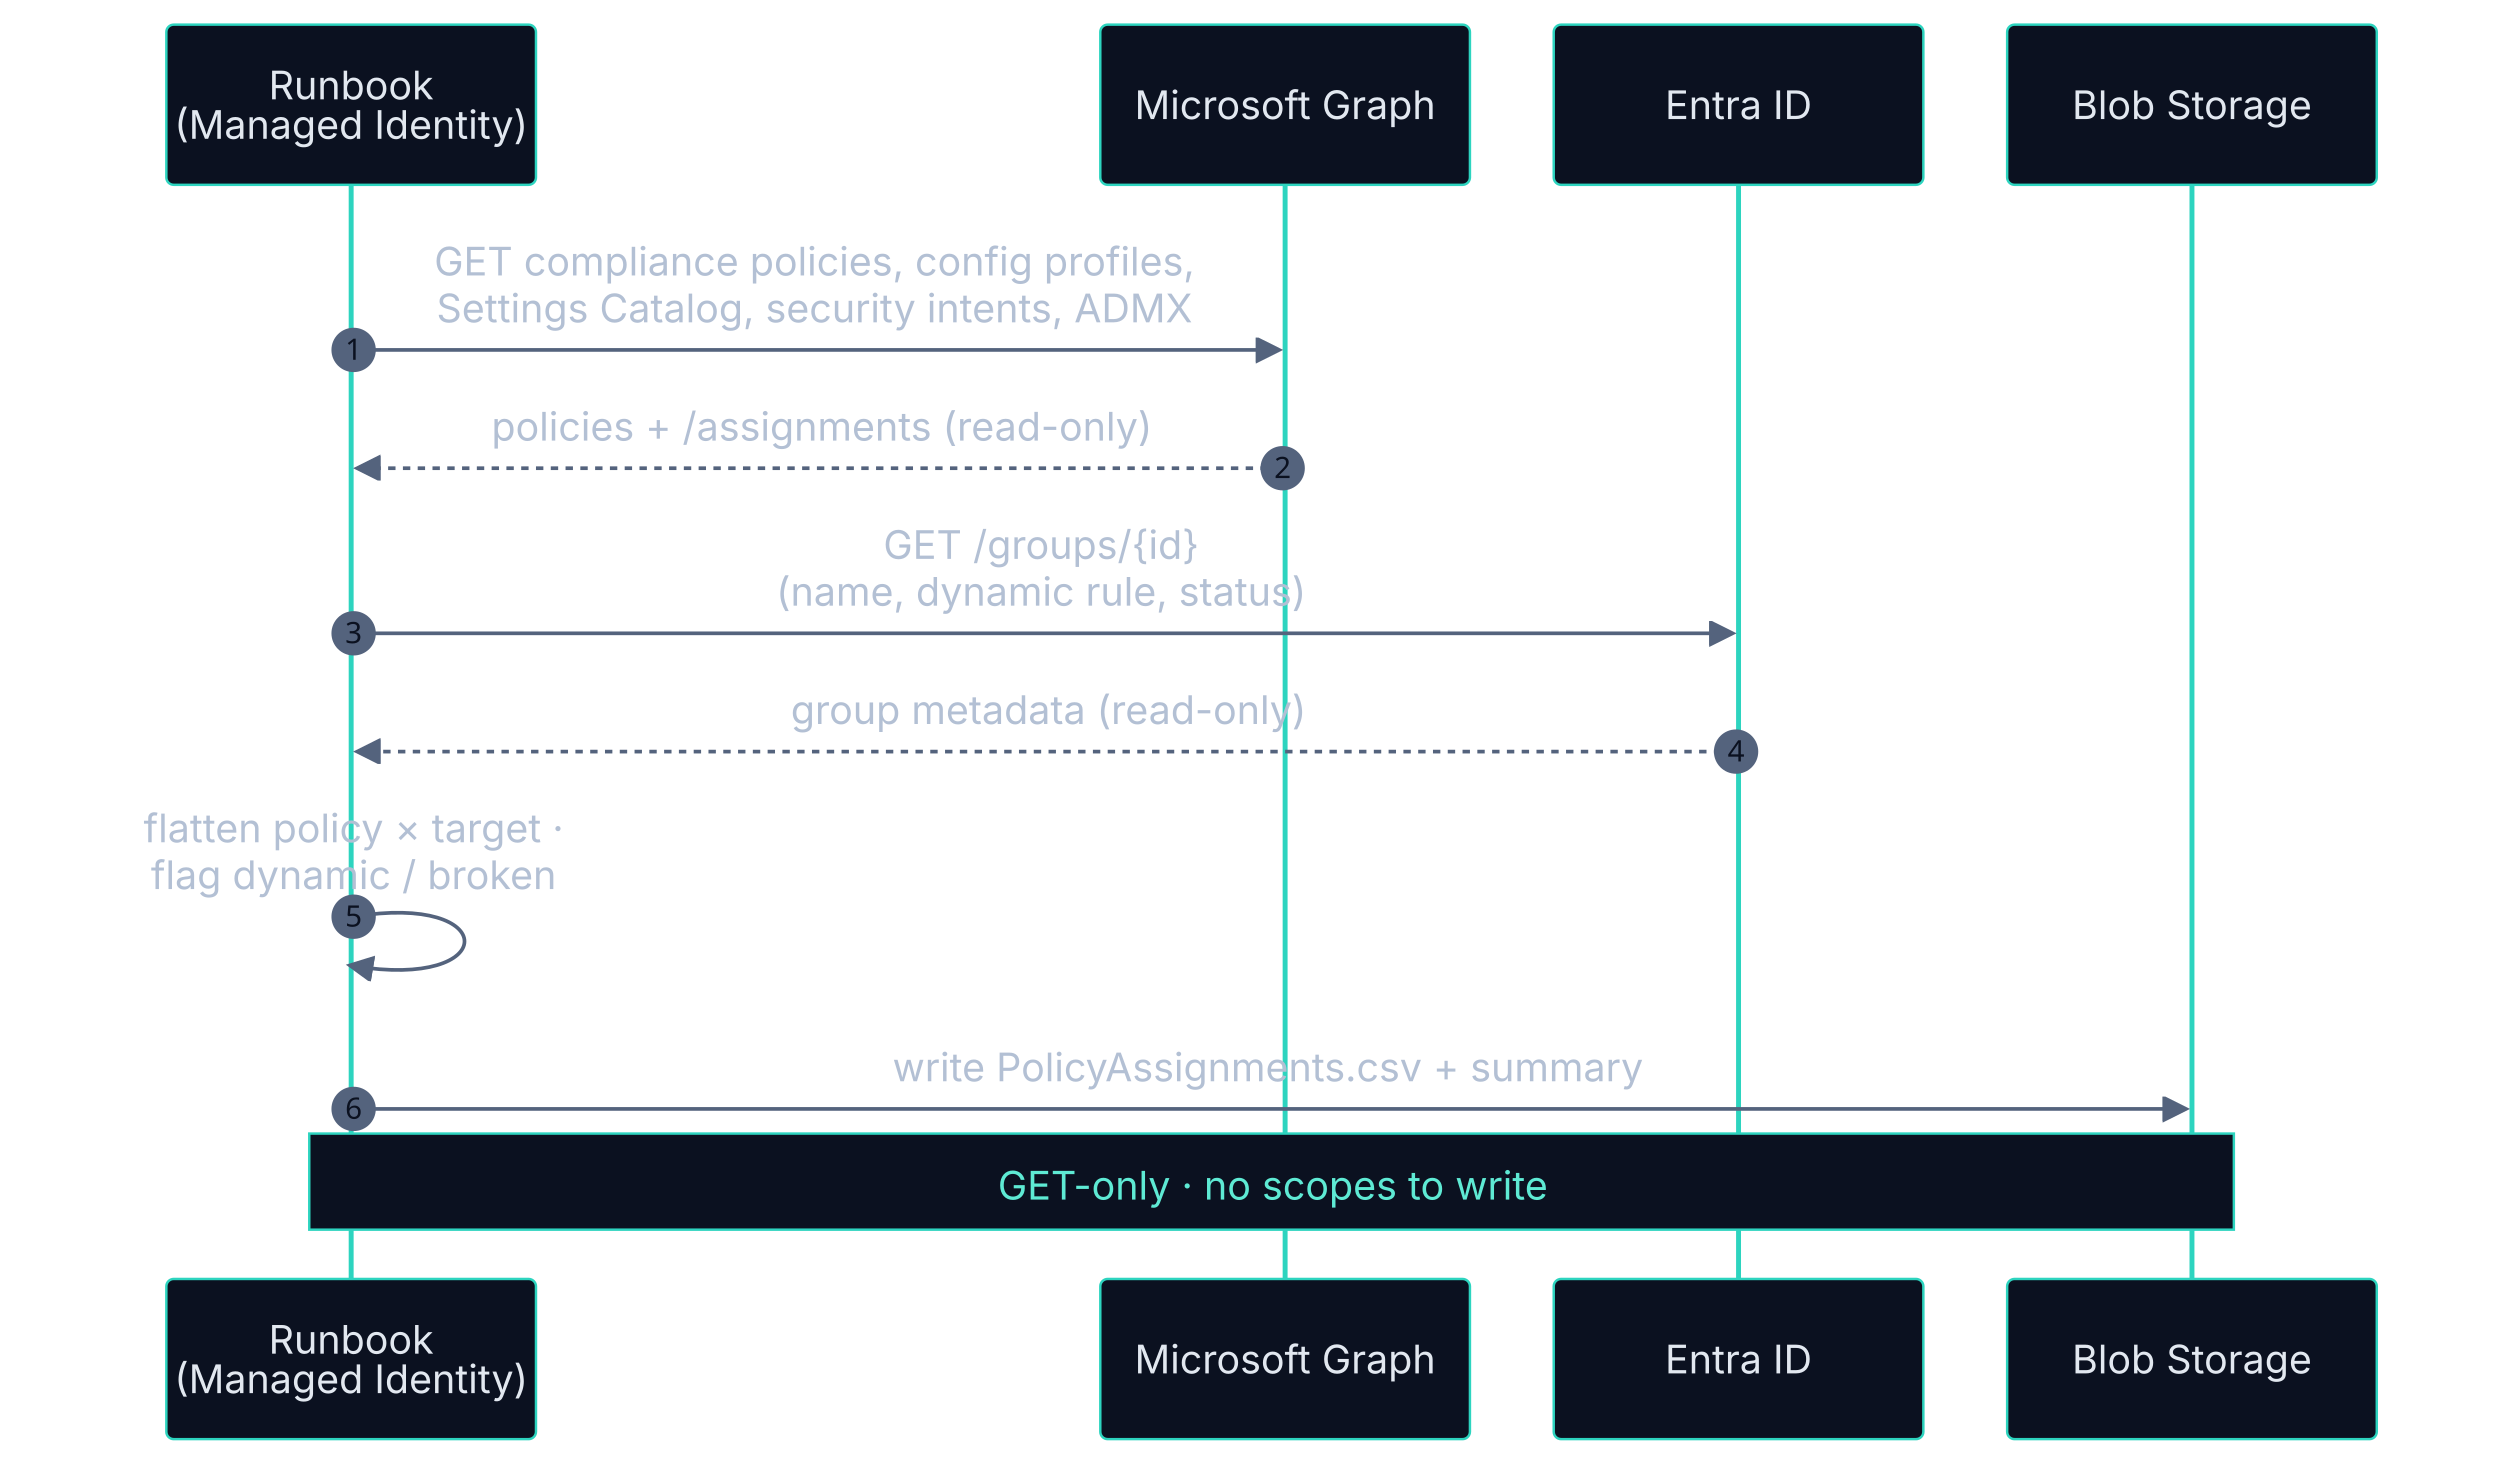
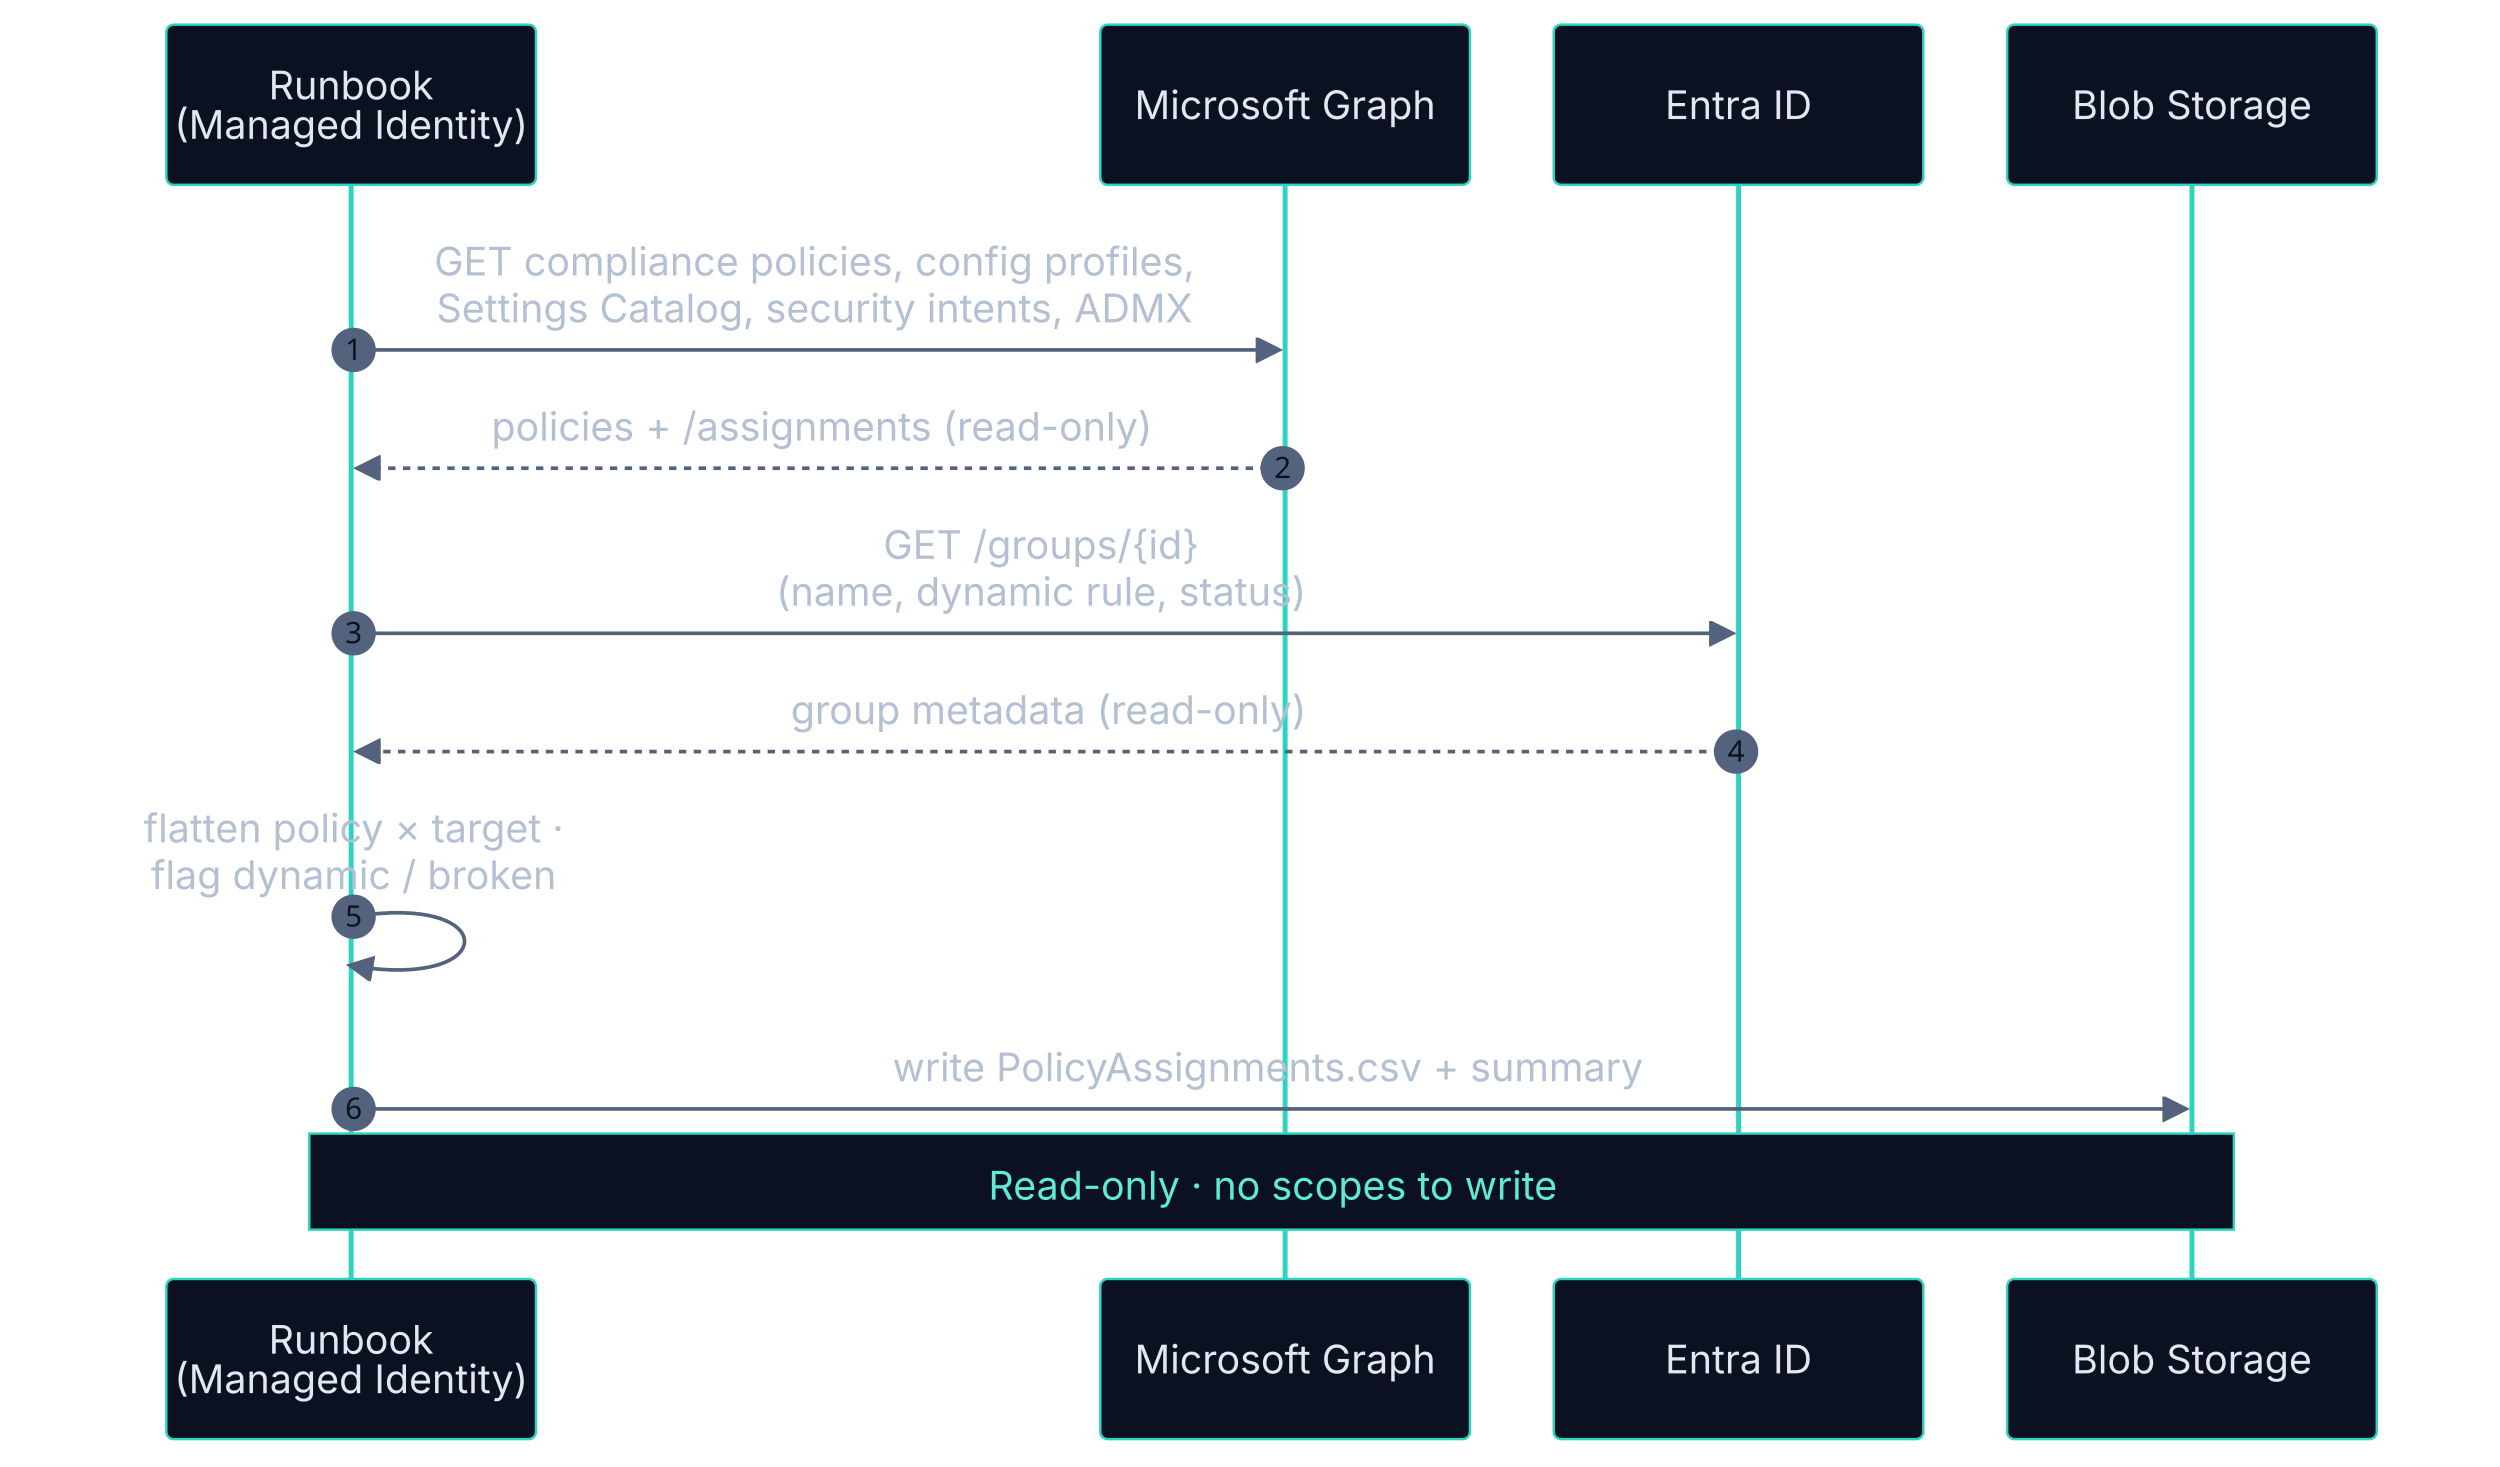
<svg xmlns="http://www.w3.org/2000/svg" id="mermaid-1785490394668" width="100%" style="max-width: 1014.5px;" viewBox="-67.5 -10 1014.5 595" role="img" aria-labelledby="d-how-it-works-a-read-only-collector-policy-assignments-t d-how-it-works-a-read-only-collector-policy-assignments-d">
  <g>
    <rect x="747" y="509" fill="#eaeaea" stroke="#666" width="150" height="65" name="B" rx="3" ry="3" class="actor actor-bottom" />
    <text x="822" y="541.5" dominant-baseline="central" alignment-baseline="central" class="actor" style="text-anchor: middle; font-size: 16px; font-weight: 400; font-family: Inter, system-ui, -apple-system, sans-serif;">
      <tspan x="822" dy="0">Blob Storage</tspan>
    </text>
  </g>
  <g>
    <rect x="563" y="509" fill="#eaeaea" stroke="#666" width="150" height="65" name="E" rx="3" ry="3" class="actor actor-bottom" />
    <text x="638" y="541.5" dominant-baseline="central" alignment-baseline="central" class="actor" style="text-anchor: middle; font-size: 16px; font-weight: 400; font-family: Inter, system-ui, -apple-system, sans-serif;">
      <tspan x="638" dy="0">Entra ID</tspan>
    </text>
  </g>
  <g>
    <rect x="379" y="509" fill="#eaeaea" stroke="#666" width="150" height="65" name="G" rx="3" ry="3" class="actor actor-bottom" />
    <text x="454" y="541.5" dominant-baseline="central" alignment-baseline="central" class="actor" style="text-anchor: middle; font-size: 16px; font-weight: 400; font-family: Inter, system-ui, -apple-system, sans-serif;">
      <tspan x="454" dy="0">Microsoft Graph</tspan>
    </text>
  </g>
  <g>
    <rect x="0" y="509" fill="#eaeaea" stroke="#666" width="150" height="65" name="R" rx="3" ry="3" class="actor actor-bottom" />
    <text x="75" y="541.5" dominant-baseline="central" alignment-baseline="central" class="actor" style="text-anchor: middle; font-size: 16px; font-weight: 400; font-family: Inter, system-ui, -apple-system, sans-serif;">
      <tspan x="75" dy="-8">Runbook</tspan>
    </text>
    <text x="75" y="541.5" dominant-baseline="central" alignment-baseline="central" class="actor" style="text-anchor: middle; font-size: 16px; font-weight: 400; font-family: Inter, system-ui, -apple-system, sans-serif;">
      <tspan x="75" dy="8">(Managed Identity)</tspan>
    </text>
  </g>
  <g>
    <line id="actor3" x1="822" y1="5" x2="822" y2="509" class="200" stroke-width="0.5px" stroke="#999" />
    <g id="root-3">
      <rect x="747" y="0" fill="#eaeaea" stroke="#666" width="150" height="65" name="B" rx="3" ry="3" class="actor actor-top" />
      <text x="822" y="32.5" dominant-baseline="central" alignment-baseline="central" class="actor" style="text-anchor: middle; font-size: 16px; font-weight: 400; font-family: Inter, system-ui, -apple-system, sans-serif;">
        <tspan x="822" dy="0">Blob Storage</tspan>
      </text>
    </g>
  </g>
  <g>
    <line id="actor2" x1="638" y1="5" x2="638" y2="509" class="200" stroke-width="0.5px" stroke="#999" />
    <g id="root-2">
      <rect x="563" y="0" fill="#eaeaea" stroke="#666" width="150" height="65" name="E" rx="3" ry="3" class="actor actor-top" />
      <text x="638" y="32.5" dominant-baseline="central" alignment-baseline="central" class="actor" style="text-anchor: middle; font-size: 16px; font-weight: 400; font-family: Inter, system-ui, -apple-system, sans-serif;">
        <tspan x="638" dy="0">Entra ID</tspan>
      </text>
    </g>
  </g>
  <g>
    <line id="actor1" x1="454" y1="5" x2="454" y2="509" class="200" stroke-width="0.5px" stroke="#999" />
    <g id="root-1">
      <rect x="379" y="0" fill="#eaeaea" stroke="#666" width="150" height="65" name="G" rx="3" ry="3" class="actor actor-top" />
      <text x="454" y="32.5" dominant-baseline="central" alignment-baseline="central" class="actor" style="text-anchor: middle; font-size: 16px; font-weight: 400; font-family: Inter, system-ui, -apple-system, sans-serif;">
        <tspan x="454" dy="0">Microsoft Graph</tspan>
      </text>
    </g>
  </g>
  <g>
    <line id="actor0" x1="75" y1="5" x2="75" y2="509" class="200" stroke-width="0.5px" stroke="#999" />
    <g id="root-0">
      <rect x="0" y="0" fill="#eaeaea" stroke="#666" width="150" height="65" name="R" rx="3" ry="3" class="actor actor-top" />
      <text x="75" y="32.5" dominant-baseline="central" alignment-baseline="central" class="actor" style="text-anchor: middle; font-size: 16px; font-weight: 400; font-family: Inter, system-ui, -apple-system, sans-serif;">
        <tspan x="75" dy="-8">Runbook</tspan>
      </text>
      <text x="75" y="32.5" dominant-baseline="central" alignment-baseline="central" class="actor" style="text-anchor: middle; font-size: 16px; font-weight: 400; font-family: Inter, system-ui, -apple-system, sans-serif;">
        <tspan x="75" dy="8">(Managed Identity)</tspan>
      </text>
    </g>
  </g>
  <style>#mermaid-1785490394668{font-family:"Inter",system-ui,-apple-system,sans-serif;font-size:16px;fill:#cbd5e1;}#mermaid-1785490394668 .error-icon{fill:hsl(40, 42.857%, 18.725%);}#mermaid-1785490394668 .error-text{fill:rgb(186.786, 200.429, 227.714);stroke:rgb(186.786, 200.429, 227.714);}#mermaid-1785490394668 .edge-thickness-normal{stroke-width:2px;}#mermaid-1785490394668 .edge-thickness-thick{stroke-width:3.5px;}#mermaid-1785490394668 .edge-pattern-solid{stroke-dasharray:0;}#mermaid-1785490394668 .edge-pattern-dashed{stroke-dasharray:3;}#mermaid-1785490394668 .edge-pattern-dotted{stroke-dasharray:2;}#mermaid-1785490394668 .marker{fill:#5b6b86;stroke:#5b6b86;}#mermaid-1785490394668 .marker.cross{stroke:#5b6b86;}#mermaid-1785490394668 svg{font-family:"Inter",system-ui,-apple-system,sans-serif;font-size:16px;}#mermaid-1785490394668 .actor{stroke:#2dd4bf;fill:#0b1120;}#mermaid-1785490394668 text.actor&gt;tspan{fill:#e2e8f0;stroke:none;}#mermaid-1785490394668 .actor-line{stroke:#5b6b86;}#mermaid-1785490394668 .messageLine0{stroke-width:1.5;stroke-dasharray:none;stroke:#54637d;}#mermaid-1785490394668 .messageLine1{stroke-width:1.5;stroke-dasharray:2,2;stroke:#54637d;}#mermaid-1785490394668 #arrowhead path{fill:#54637d;stroke:#54637d;}#mermaid-1785490394668 .sequenceNumber{fill:#0b1120;}#mermaid-1785490394668 #sequencenumber{fill:#54637d;}#mermaid-1785490394668 #crosshead path{fill:#54637d;stroke:#54637d;}#mermaid-1785490394668 .messageText{fill:#b3c0d4;stroke:none;}#mermaid-1785490394668 .labelBox{stroke:#2dd4bf;fill:#0b1120;}#mermaid-1785490394668 .labelText,#mermaid-1785490394668 .labelText&gt;tspan{fill:#e2e8f0;stroke:none;}#mermaid-1785490394668 .loopText,#mermaid-1785490394668 .loopText&gt;tspan{fill:#cbd5e1;stroke:none;}#mermaid-1785490394668 .loopLine{stroke-width:2px;stroke-dasharray:2,2;stroke:#2dd4bf;fill:#2dd4bf;}#mermaid-1785490394668 .note{stroke:#2dd4bf;fill:#0b1120;}#mermaid-1785490394668 .noteText,#mermaid-1785490394668 .noteText&gt;tspan{fill:#5eead4;stroke:none;}#mermaid-1785490394668 .activation0{fill:#2dd4bf;stroke:hsl(100, 42.857%, 3.725%);}#mermaid-1785490394668 .activation1{fill:#2dd4bf;stroke:hsl(100, 42.857%, 3.725%);}#mermaid-1785490394668 .activation2{fill:#2dd4bf;stroke:hsl(100, 42.857%, 3.725%);}#mermaid-1785490394668 .actorPopupMenu{position:absolute;}#mermaid-1785490394668 .actorPopupMenuPanel{position:absolute;fill:#0b1120;box-shadow:0px 8px 16px 0px rgba(0,0,0,0.2);filter:drop-shadow(3px 5px 2px rgb(0 0 0 / 0.4));}#mermaid-1785490394668 .actor-man line{stroke:#2dd4bf;fill:#0b1120;}#mermaid-1785490394668 .actor-man circle,#mermaid-1785490394668 line{stroke:#2dd4bf;fill:#0b1120;stroke-width:2px;}#mermaid-1785490394668 :root{--mermaid-font-family:"Inter",system-ui,-apple-system,sans-serif;}</style>
  <g />
  <defs>
    <symbol id="computer" width="24" height="24">
      <path transform="scale(.5)" d="M2 2v13h20v-13h-20zm18 11h-16v-9h16v9zm-10.228 6l.466-1h3.524l.467 1h-4.457zm14.228 3h-24l2-6h2.104l-1.33 4h18.45l-1.297-4h2.073l2 6zm-5-10h-14v-7h14v7z" />
    </symbol>
  </defs>
  <defs>
    <symbol id="database" fill-rule="evenodd" clip-rule="evenodd">
      <path transform="scale(.5)" d="M12.258.001l.256.004.255.005.253.008.251.01.249.012.247.015.246.016.242.019.241.02.239.023.236.024.233.027.231.028.229.031.225.032.223.034.22.036.217.038.214.04.211.041.208.043.205.045.201.046.198.048.194.05.191.051.187.053.183.054.18.056.175.057.172.059.168.06.163.061.16.063.155.064.15.066.074.033.073.033.071.034.07.034.069.035.068.035.067.035.066.035.064.036.064.036.062.036.06.036.06.037.058.037.058.037.055.038.055.038.053.038.052.038.051.039.05.039.048.039.047.039.045.04.044.04.043.04.041.04.04.041.039.041.037.041.036.041.034.041.033.042.032.042.03.042.029.042.027.042.026.043.024.043.023.043.021.043.02.043.018.044.017.043.015.044.013.044.012.044.011.045.009.044.007.045.006.045.004.045.002.045.001.045v17l-.001.045-.002.045-.004.045-.006.045-.007.045-.009.044-.011.045-.012.044-.013.044-.015.044-.017.043-.018.044-.02.043-.021.043-.023.043-.024.043-.026.043-.027.042-.029.042-.03.042-.032.042-.033.042-.034.041-.036.041-.037.041-.039.041-.04.041-.041.04-.043.04-.044.04-.045.04-.047.039-.048.039-.05.039-.051.039-.052.038-.053.038-.055.038-.055.038-.058.037-.058.037-.06.037-.06.036-.062.036-.064.036-.064.036-.066.035-.067.035-.068.035-.069.035-.07.034-.071.034-.073.033-.074.033-.15.066-.155.064-.16.063-.163.061-.168.06-.172.059-.175.057-.18.056-.183.054-.187.053-.191.051-.194.05-.198.048-.201.046-.205.045-.208.043-.211.041-.214.04-.217.038-.22.036-.223.034-.225.032-.229.031-.231.028-.233.027-.236.024-.239.023-.241.02-.242.019-.246.016-.247.015-.249.012-.251.01-.253.008-.255.005-.256.004-.258.001-.258-.001-.256-.004-.255-.005-.253-.008-.251-.01-.249-.012-.247-.015-.245-.016-.243-.019-.241-.02-.238-.023-.236-.024-.234-.027-.231-.028-.228-.031-.226-.032-.223-.034-.22-.036-.217-.038-.214-.04-.211-.041-.208-.043-.204-.045-.201-.046-.198-.048-.195-.05-.19-.051-.187-.053-.184-.054-.179-.056-.176-.057-.172-.059-.167-.06-.164-.061-.159-.063-.155-.064-.151-.066-.074-.033-.072-.033-.072-.034-.07-.034-.069-.035-.068-.035-.067-.035-.066-.035-.064-.036-.063-.036-.062-.036-.061-.036-.06-.037-.058-.037-.057-.037-.056-.038-.055-.038-.053-.038-.052-.038-.051-.039-.049-.039-.049-.039-.046-.039-.046-.04-.044-.04-.043-.04-.041-.04-.04-.041-.039-.041-.037-.041-.036-.041-.034-.041-.033-.042-.032-.042-.03-.042-.029-.042-.027-.042-.026-.043-.024-.043-.023-.043-.021-.043-.02-.043-.018-.044-.017-.043-.015-.044-.013-.044-.012-.044-.011-.045-.009-.044-.007-.045-.006-.045-.004-.045-.002-.045-.001-.045v-17l.001-.045.002-.045.004-.045.006-.045.007-.045.009-.044.011-.045.012-.044.013-.044.015-.044.017-.043.018-.044.02-.043.021-.043.023-.043.024-.043.026-.043.027-.042.029-.042.03-.042.032-.042.033-.042.034-.041.036-.041.037-.041.039-.041.04-.041.041-.04.043-.04.044-.04.046-.04.046-.039.049-.039.049-.039.051-.039.052-.038.053-.038.055-.038.056-.038.057-.037.058-.037.06-.037.061-.036.062-.036.063-.036.064-.036.066-.035.067-.035.068-.035.069-.035.07-.034.072-.034.072-.033.074-.033.151-.066.155-.064.159-.063.164-.061.167-.06.172-.059.176-.057.179-.056.184-.054.187-.053.19-.051.195-.05.198-.048.201-.046.204-.045.208-.043.211-.041.214-.04.217-.038.22-.036.223-.034.226-.032.228-.031.231-.028.234-.027.236-.024.238-.023.241-.02.243-.019.245-.016.247-.015.249-.012.251-.01.253-.008.255-.005.256-.004.258-.001.258.001zm-9.258 20.499v.01l.001.021.003.021.004.022.005.021.006.022.007.022.009.023.01.022.011.023.012.023.013.023.015.023.016.024.017.023.018.024.019.024.021.024.022.025.023.024.024.025.052.049.056.05.061.051.066.051.07.051.075.051.079.052.084.052.088.052.092.052.097.052.102.051.105.052.11.052.114.051.119.051.123.051.127.05.131.05.135.05.139.048.144.049.147.047.152.047.155.047.16.045.163.045.167.043.171.043.176.041.178.041.183.039.187.039.19.037.194.035.197.035.202.033.204.031.209.03.212.029.216.027.219.025.222.024.226.021.23.02.233.018.236.016.24.015.243.012.246.01.249.008.253.005.256.004.259.001.26-.001.257-.004.254-.005.25-.008.247-.011.244-.012.241-.014.237-.016.233-.018.231-.021.226-.021.224-.024.22-.026.216-.027.212-.028.21-.031.205-.031.202-.034.198-.034.194-.036.191-.037.187-.039.183-.04.179-.04.175-.042.172-.043.168-.044.163-.045.16-.046.155-.046.152-.047.148-.048.143-.049.139-.049.136-.05.131-.05.126-.05.123-.051.118-.052.114-.051.11-.052.106-.052.101-.052.096-.052.092-.052.088-.053.083-.051.079-.052.074-.052.07-.051.065-.051.06-.051.056-.05.051-.05.023-.024.023-.025.021-.024.02-.024.019-.024.018-.024.017-.024.015-.023.014-.024.013-.023.012-.023.01-.023.01-.022.008-.022.006-.022.006-.022.004-.022.004-.021.001-.021.001-.021v-4.127l-.077.055-.08.053-.083.054-.085.053-.087.052-.09.052-.093.051-.095.05-.097.05-.1.049-.102.049-.105.048-.106.047-.109.047-.111.046-.114.045-.115.045-.118.044-.12.043-.122.042-.124.042-.126.041-.128.04-.13.04-.132.038-.134.038-.135.037-.138.037-.139.035-.142.035-.143.034-.144.033-.147.032-.148.031-.15.03-.151.03-.153.029-.154.027-.156.027-.158.026-.159.025-.161.024-.162.023-.163.022-.165.021-.166.02-.167.019-.169.018-.169.017-.171.016-.173.015-.173.014-.175.013-.175.012-.177.011-.178.01-.179.008-.179.008-.181.006-.182.005-.182.004-.184.003-.184.002h-.37l-.184-.002-.184-.003-.182-.004-.182-.005-.181-.006-.179-.008-.179-.008-.178-.01-.176-.011-.176-.012-.175-.013-.173-.014-.172-.015-.171-.016-.17-.017-.169-.018-.167-.019-.166-.02-.165-.021-.163-.022-.162-.023-.161-.024-.159-.025-.157-.026-.156-.027-.155-.027-.153-.029-.151-.03-.15-.03-.148-.031-.146-.032-.145-.033-.143-.034-.141-.035-.14-.035-.137-.037-.136-.037-.134-.038-.132-.038-.13-.04-.128-.04-.126-.041-.124-.042-.122-.042-.12-.044-.117-.043-.116-.045-.113-.045-.112-.046-.109-.047-.106-.047-.105-.048-.102-.049-.1-.049-.097-.05-.095-.05-.093-.052-.09-.051-.087-.052-.085-.053-.083-.054-.08-.054-.077-.054v4.127zm0-5.654v.011l.001.021.003.021.004.021.005.022.006.022.007.022.009.022.01.022.011.023.012.023.013.023.015.024.016.023.017.024.018.024.019.024.021.024.022.024.023.025.024.024.052.05.056.05.061.05.066.051.07.051.075.052.079.051.084.052.088.052.092.052.097.052.102.052.105.052.11.051.114.051.119.052.123.05.127.051.131.05.135.049.139.049.144.048.147.048.152.047.155.046.16.045.163.045.167.044.171.042.176.042.178.04.183.04.187.038.19.037.194.036.197.034.202.033.204.032.209.03.212.028.216.027.219.025.222.024.226.022.23.02.233.018.236.016.24.014.243.012.246.01.249.008.253.006.256.003.259.001.26-.001.257-.003.254-.006.25-.008.247-.01.244-.012.241-.015.237-.016.233-.018.231-.02.226-.022.224-.024.22-.025.216-.027.212-.029.21-.03.205-.032.202-.033.198-.035.194-.036.191-.037.187-.039.183-.039.179-.041.175-.042.172-.043.168-.044.163-.045.16-.045.155-.047.152-.047.148-.048.143-.048.139-.05.136-.049.131-.05.126-.051.123-.051.118-.051.114-.052.11-.052.106-.052.101-.052.096-.052.092-.052.088-.052.083-.052.079-.052.074-.051.07-.052.065-.051.06-.05.056-.051.051-.049.023-.025.023-.024.021-.025.02-.024.019-.024.018-.024.017-.024.015-.023.014-.023.013-.024.012-.022.01-.023.01-.023.008-.022.006-.022.006-.022.004-.021.004-.022.001-.021.001-.021v-4.139l-.077.054-.08.054-.083.054-.085.052-.087.053-.09.051-.093.051-.095.051-.097.05-.1.049-.102.049-.105.048-.106.047-.109.047-.111.046-.114.045-.115.044-.118.044-.12.044-.122.042-.124.042-.126.041-.128.04-.13.039-.132.039-.134.038-.135.037-.138.036-.139.036-.142.035-.143.033-.144.033-.147.033-.148.031-.15.03-.151.03-.153.028-.154.028-.156.027-.158.026-.159.025-.161.024-.162.023-.163.022-.165.021-.166.02-.167.019-.169.018-.169.017-.171.016-.173.015-.173.014-.175.013-.175.012-.177.011-.178.009-.179.009-.179.007-.181.007-.182.005-.182.004-.184.003-.184.002h-.37l-.184-.002-.184-.003-.182-.004-.182-.005-.181-.007-.179-.007-.179-.009-.178-.009-.176-.011-.176-.012-.175-.013-.173-.014-.172-.015-.171-.016-.17-.017-.169-.018-.167-.019-.166-.02-.165-.021-.163-.022-.162-.023-.161-.024-.159-.025-.157-.026-.156-.027-.155-.028-.153-.028-.151-.03-.15-.03-.148-.031-.146-.033-.145-.033-.143-.033-.141-.035-.14-.036-.137-.036-.136-.037-.134-.038-.132-.039-.13-.039-.128-.04-.126-.041-.124-.042-.122-.043-.12-.043-.117-.044-.116-.044-.113-.046-.112-.046-.109-.046-.106-.047-.105-.048-.102-.049-.1-.049-.097-.05-.095-.051-.093-.051-.09-.051-.087-.053-.085-.052-.083-.054-.08-.054-.077-.054v4.139zm0-5.666v.011l.001.02.003.022.004.021.005.022.006.021.007.022.009.023.01.022.011.023.012.023.013.023.015.023.016.024.017.024.018.023.019.024.021.025.022.024.023.024.024.025.052.05.056.05.061.05.066.051.07.051.075.052.079.051.084.052.088.052.092.052.097.052.102.052.105.051.11.052.114.051.119.051.123.051.127.05.131.05.135.05.139.049.144.048.147.048.152.047.155.046.16.045.163.045.167.043.171.043.176.042.178.04.183.04.187.038.19.037.194.036.197.034.202.033.204.032.209.03.212.028.216.027.219.025.222.024.226.021.23.02.233.018.236.017.24.014.243.012.246.01.249.008.253.006.256.003.259.001.26-.001.257-.003.254-.006.25-.008.247-.01.244-.013.241-.014.237-.016.233-.018.231-.02.226-.022.224-.024.22-.025.216-.027.212-.029.21-.03.205-.032.202-.033.198-.035.194-.036.191-.037.187-.039.183-.039.179-.041.175-.042.172-.043.168-.044.163-.045.16-.045.155-.047.152-.047.148-.048.143-.049.139-.049.136-.049.131-.051.126-.05.123-.051.118-.052.114-.051.11-.052.106-.052.101-.052.096-.052.092-.052.088-.052.083-.052.079-.052.074-.052.07-.051.065-.051.06-.051.056-.05.051-.049.023-.025.023-.025.021-.024.02-.024.019-.024.018-.024.017-.024.015-.023.014-.024.013-.023.012-.023.01-.022.01-.023.008-.022.006-.022.006-.022.004-.022.004-.021.001-.021.001-.021v-4.153l-.077.054-.08.054-.083.053-.085.053-.087.053-.09.051-.093.051-.095.051-.097.05-.1.049-.102.048-.105.048-.106.048-.109.046-.111.046-.114.046-.115.044-.118.044-.12.043-.122.043-.124.042-.126.041-.128.04-.13.039-.132.039-.134.038-.135.037-.138.036-.139.036-.142.034-.143.034-.144.033-.147.032-.148.032-.15.03-.151.03-.153.028-.154.028-.156.027-.158.026-.159.024-.161.024-.162.023-.163.023-.165.021-.166.02-.167.019-.169.018-.169.017-.171.016-.173.015-.173.014-.175.013-.175.012-.177.01-.178.01-.179.009-.179.007-.181.006-.182.006-.182.004-.184.003-.184.001-.185.001-.185-.001-.184-.001-.184-.003-.182-.004-.182-.006-.181-.006-.179-.007-.179-.009-.178-.01-.176-.01-.176-.012-.175-.013-.173-.014-.172-.015-.171-.016-.17-.017-.169-.018-.167-.019-.166-.02-.165-.021-.163-.023-.162-.023-.161-.024-.159-.024-.157-.026-.156-.027-.155-.028-.153-.028-.151-.03-.15-.03-.148-.032-.146-.032-.145-.033-.143-.034-.141-.034-.14-.036-.137-.036-.136-.037-.134-.038-.132-.039-.13-.039-.128-.041-.126-.041-.124-.041-.122-.043-.12-.043-.117-.044-.116-.044-.113-.046-.112-.046-.109-.046-.106-.048-.105-.048-.102-.048-.1-.05-.097-.049-.095-.051-.093-.051-.09-.052-.087-.052-.085-.053-.083-.053-.08-.054-.077-.054v4.153zm8.74-8.179l-.257.004-.254.005-.25.008-.247.011-.244.012-.241.014-.237.016-.233.018-.231.021-.226.022-.224.023-.22.026-.216.027-.212.028-.21.031-.205.032-.202.033-.198.034-.194.036-.191.038-.187.038-.183.04-.179.041-.175.042-.172.043-.168.043-.163.045-.16.046-.155.046-.152.048-.148.048-.143.048-.139.049-.136.05-.131.05-.126.051-.123.051-.118.051-.114.052-.11.052-.106.052-.101.052-.096.052-.092.052-.088.052-.083.052-.079.052-.074.051-.07.052-.065.051-.06.05-.056.05-.051.05-.023.025-.023.024-.021.024-.02.025-.019.024-.018.024-.017.023-.015.024-.014.023-.013.023-.012.023-.01.023-.01.022-.008.022-.006.023-.006.021-.004.022-.004.021-.001.021-.001.021.001.021.001.021.004.021.004.022.006.021.006.023.008.022.01.022.01.023.012.023.013.023.014.023.015.024.017.023.018.024.019.024.02.025.021.024.023.024.023.025.051.05.056.05.06.05.065.051.07.052.074.051.079.052.083.052.088.052.092.052.096.052.101.052.106.052.11.052.114.052.118.051.123.051.126.051.131.05.136.05.139.049.143.048.148.048.152.048.155.046.16.046.163.045.168.043.172.043.175.042.179.041.183.04.187.038.191.038.194.036.198.034.202.033.205.032.21.031.212.028.216.027.22.026.224.023.226.022.231.021.233.018.237.016.241.014.244.012.247.011.25.008.254.005.257.004.26.001.26-.001.257-.004.254-.005.25-.008.247-.011.244-.012.241-.014.237-.016.233-.018.231-.021.226-.022.224-.023.22-.026.216-.027.212-.028.21-.031.205-.032.202-.033.198-.034.194-.036.191-.038.187-.038.183-.04.179-.041.175-.042.172-.043.168-.043.163-.045.16-.046.155-.046.152-.048.148-.048.143-.048.139-.049.136-.05.131-.05.126-.051.123-.051.118-.051.114-.052.11-.052.106-.052.101-.052.096-.052.092-.052.088-.052.083-.052.079-.052.074-.051.07-.052.065-.051.06-.05.056-.05.051-.05.023-.025.023-.024.021-.024.02-.025.019-.024.018-.024.017-.023.015-.024.014-.023.013-.023.012-.023.01-.023.01-.022.008-.022.006-.023.006-.021.004-.022.004-.021.001-.021.001-.021-.001-.021-.001-.021-.004-.021-.004-.022-.006-.021-.006-.023-.008-.022-.01-.022-.01-.023-.012-.023-.013-.023-.014-.023-.015-.024-.017-.023-.018-.024-.019-.024-.02-.025-.021-.024-.023-.024-.023-.025-.051-.05-.056-.05-.06-.05-.065-.051-.07-.052-.074-.051-.079-.052-.083-.052-.088-.052-.092-.052-.096-.052-.101-.052-.106-.052-.11-.052-.114-.052-.118-.051-.123-.051-.126-.051-.131-.05-.136-.05-.139-.049-.143-.048-.148-.048-.152-.048-.155-.046-.16-.046-.163-.045-.168-.043-.172-.043-.175-.042-.179-.041-.183-.04-.187-.038-.191-.038-.194-.036-.198-.034-.202-.033-.205-.032-.21-.031-.212-.028-.216-.027-.22-.026-.224-.023-.226-.022-.231-.021-.233-.018-.237-.016-.241-.014-.244-.012-.247-.011-.25-.008-.254-.005-.257-.004-.26-.001-.26.001z" />
    </symbol>
  </defs>
  <defs>
    <symbol id="clock" width="24" height="24">
      <path transform="scale(.5)" d="M12 2c5.514 0 10 4.486 10 10s-4.486 10-10 10-10-4.486-10-10 4.486-10 10-10zm0-2c-6.627 0-12 5.373-12 12s5.373 12 12 12 12-5.373 12-12-5.373-12-12-12zm5.848 12.459c.202.038.202.333.001.372-1.907.361-6.045 1.111-6.547 1.111-.719 0-1.301-.582-1.301-1.301 0-.512.77-5.447 1.125-7.445.034-.192.312-.181.343.014l.985 6.238 5.394 1.011z" />
    </symbol>
  </defs>
  <defs>
    <marker id="arrowhead" refX="7.9" refY="5" markerUnits="userSpaceOnUse" markerWidth="12" markerHeight="12" orient="auto">
      <path d="M 0 0 L 10 5 L 0 10 z" />
    </marker>
  </defs>
  <defs>
    <marker id="crosshead" markerWidth="15" markerHeight="8" orient="auto" refX="4" refY="4.5">
      <path fill="none" stroke="#000000" stroke-width="1pt" d="M 1,2 L 6,7 M 6,2 L 1,7" style="stroke-dasharray: 0, 0;" />
    </marker>
  </defs>
  <defs>
    <marker id="filled-head" refX="15.5" refY="7" markerWidth="20" markerHeight="28" orient="auto">
      <path d="M 18,7 L9,13 L14,7 L9,1 Z" />
    </marker>
  </defs>
  <defs>
    <marker id="sequencenumber" refX="15" refY="15" markerWidth="60" markerHeight="40" orient="auto">
      <circle cx="15" cy="15" r="6" />
    </marker>
  </defs>
  <g>
    <rect x="58" y="450" fill="#EDF2AE" stroke="#666" width="781" height="39" rx="0" ry="0" class="note" />
    <text x="449" y="455" text-anchor="middle" dominant-baseline="middle" alignment-baseline="middle" class="noteText" dy="1em" style="font-family: Inter, system-ui, -apple-system, sans-serif; font-size: 16px; font-weight: 400;">
-       <tspan x="449">GET-only · no scopes to write</tspan>
+       <tspan x="449">Read-only · no scopes to write</tspan>
    </text>
  </g>
  <text x="263" y="80" text-anchor="middle" dominant-baseline="middle" alignment-baseline="middle" class="messageText" dy="1em" style="font-family: Inter, system-ui, -apple-system, sans-serif; font-size: 16px; font-weight: 400;">GET compliance policies, config profiles,</text>
  <text x="263" y="99" text-anchor="middle" dominant-baseline="middle" alignment-baseline="middle" class="messageText" dy="1em" style="font-family: Inter, system-ui, -apple-system, sans-serif; font-size: 16px; font-weight: 400;">Settings Catalog, security intents, ADMX</text>
  <line x1="76" y1="132" x2="450" y2="132" class="messageLine0" stroke-width="2" stroke="none" marker-end="url(#arrowhead)" marker-start="url(#sequencenumber)" style="fill: none;" />
  <text x="76" y="136" font-family="sans-serif" font-size="12px" text-anchor="middle" class="sequenceNumber">1</text>
  <text x="266" y="147" text-anchor="middle" dominant-baseline="middle" alignment-baseline="middle" class="messageText" dy="1em" style="font-family: Inter, system-ui, -apple-system, sans-serif; font-size: 16px; font-weight: 400;">policies + /assignments (read-only)</text>
  <line x1="453" y1="180" x2="79" y2="180" class="messageLine1" stroke-width="2" stroke="none" marker-end="url(#arrowhead)" marker-start="url(#sequencenumber)" style="stroke-dasharray: 3, 3; fill: none;" />
  <text x="453" y="184" font-family="sans-serif" font-size="12px" text-anchor="middle" class="sequenceNumber">2</text>
  <text x="355" y="195" text-anchor="middle" dominant-baseline="middle" alignment-baseline="middle" class="messageText" dy="1em" style="font-family: Inter, system-ui, -apple-system, sans-serif; font-size: 16px; font-weight: 400;">GET /groups/{id}</text>
  <text x="355" y="214" text-anchor="middle" dominant-baseline="middle" alignment-baseline="middle" class="messageText" dy="1em" style="font-family: Inter, system-ui, -apple-system, sans-serif; font-size: 16px; font-weight: 400;">(name, dynamic rule, status)</text>
  <line x1="76" y1="247" x2="634" y2="247" class="messageLine0" stroke-width="2" stroke="none" marker-end="url(#arrowhead)" marker-start="url(#sequencenumber)" style="fill: none;" />
  <text x="76" y="251" font-family="sans-serif" font-size="12px" text-anchor="middle" class="sequenceNumber">3</text>
  <text x="358" y="262" text-anchor="middle" dominant-baseline="middle" alignment-baseline="middle" class="messageText" dy="1em" style="font-family: Inter, system-ui, -apple-system, sans-serif; font-size: 16px; font-weight: 400;">group metadata (read-only)</text>
  <line x1="637" y1="295" x2="79" y2="295" class="messageLine1" stroke-width="2" stroke="none" marker-end="url(#arrowhead)" marker-start="url(#sequencenumber)" style="stroke-dasharray: 3, 3; fill: none;" />
  <text x="637" y="299" font-family="sans-serif" font-size="12px" text-anchor="middle" class="sequenceNumber">4</text>
  <text x="76" y="310" text-anchor="middle" dominant-baseline="middle" alignment-baseline="middle" class="messageText" dy="1em" style="font-family: Inter, system-ui, -apple-system, sans-serif; font-size: 16px; font-weight: 400;">flatten policy × target ·</text>
  <text x="76" y="329" text-anchor="middle" dominant-baseline="middle" alignment-baseline="middle" class="messageText" dy="1em" style="font-family: Inter, system-ui, -apple-system, sans-serif; font-size: 16px; font-weight: 400;">flag dynamic / broken</text>
  <path d="M 76,362 C 136,352 136,392 76,382" class="messageLine0" stroke-width="2" stroke="none" marker-end="url(#arrowhead)" marker-start="url(#sequencenumber)" style="fill: none;" />
  <text x="76" y="366" font-family="sans-serif" font-size="12px" text-anchor="middle" class="sequenceNumber">5</text>
  <text x="447" y="407" text-anchor="middle" dominant-baseline="middle" alignment-baseline="middle" class="messageText" dy="1em" style="font-family: Inter, system-ui, -apple-system, sans-serif; font-size: 16px; font-weight: 400;">write PolicyAssignments.csv + summary</text>
  <line x1="76" y1="440" x2="818" y2="440" class="messageLine0" stroke-width="2" stroke="none" marker-end="url(#arrowhead)" marker-start="url(#sequencenumber)" style="fill: none;" />
  <text x="76" y="444" font-family="sans-serif" font-size="12px" text-anchor="middle" class="sequenceNumber">6</text>
</svg>
